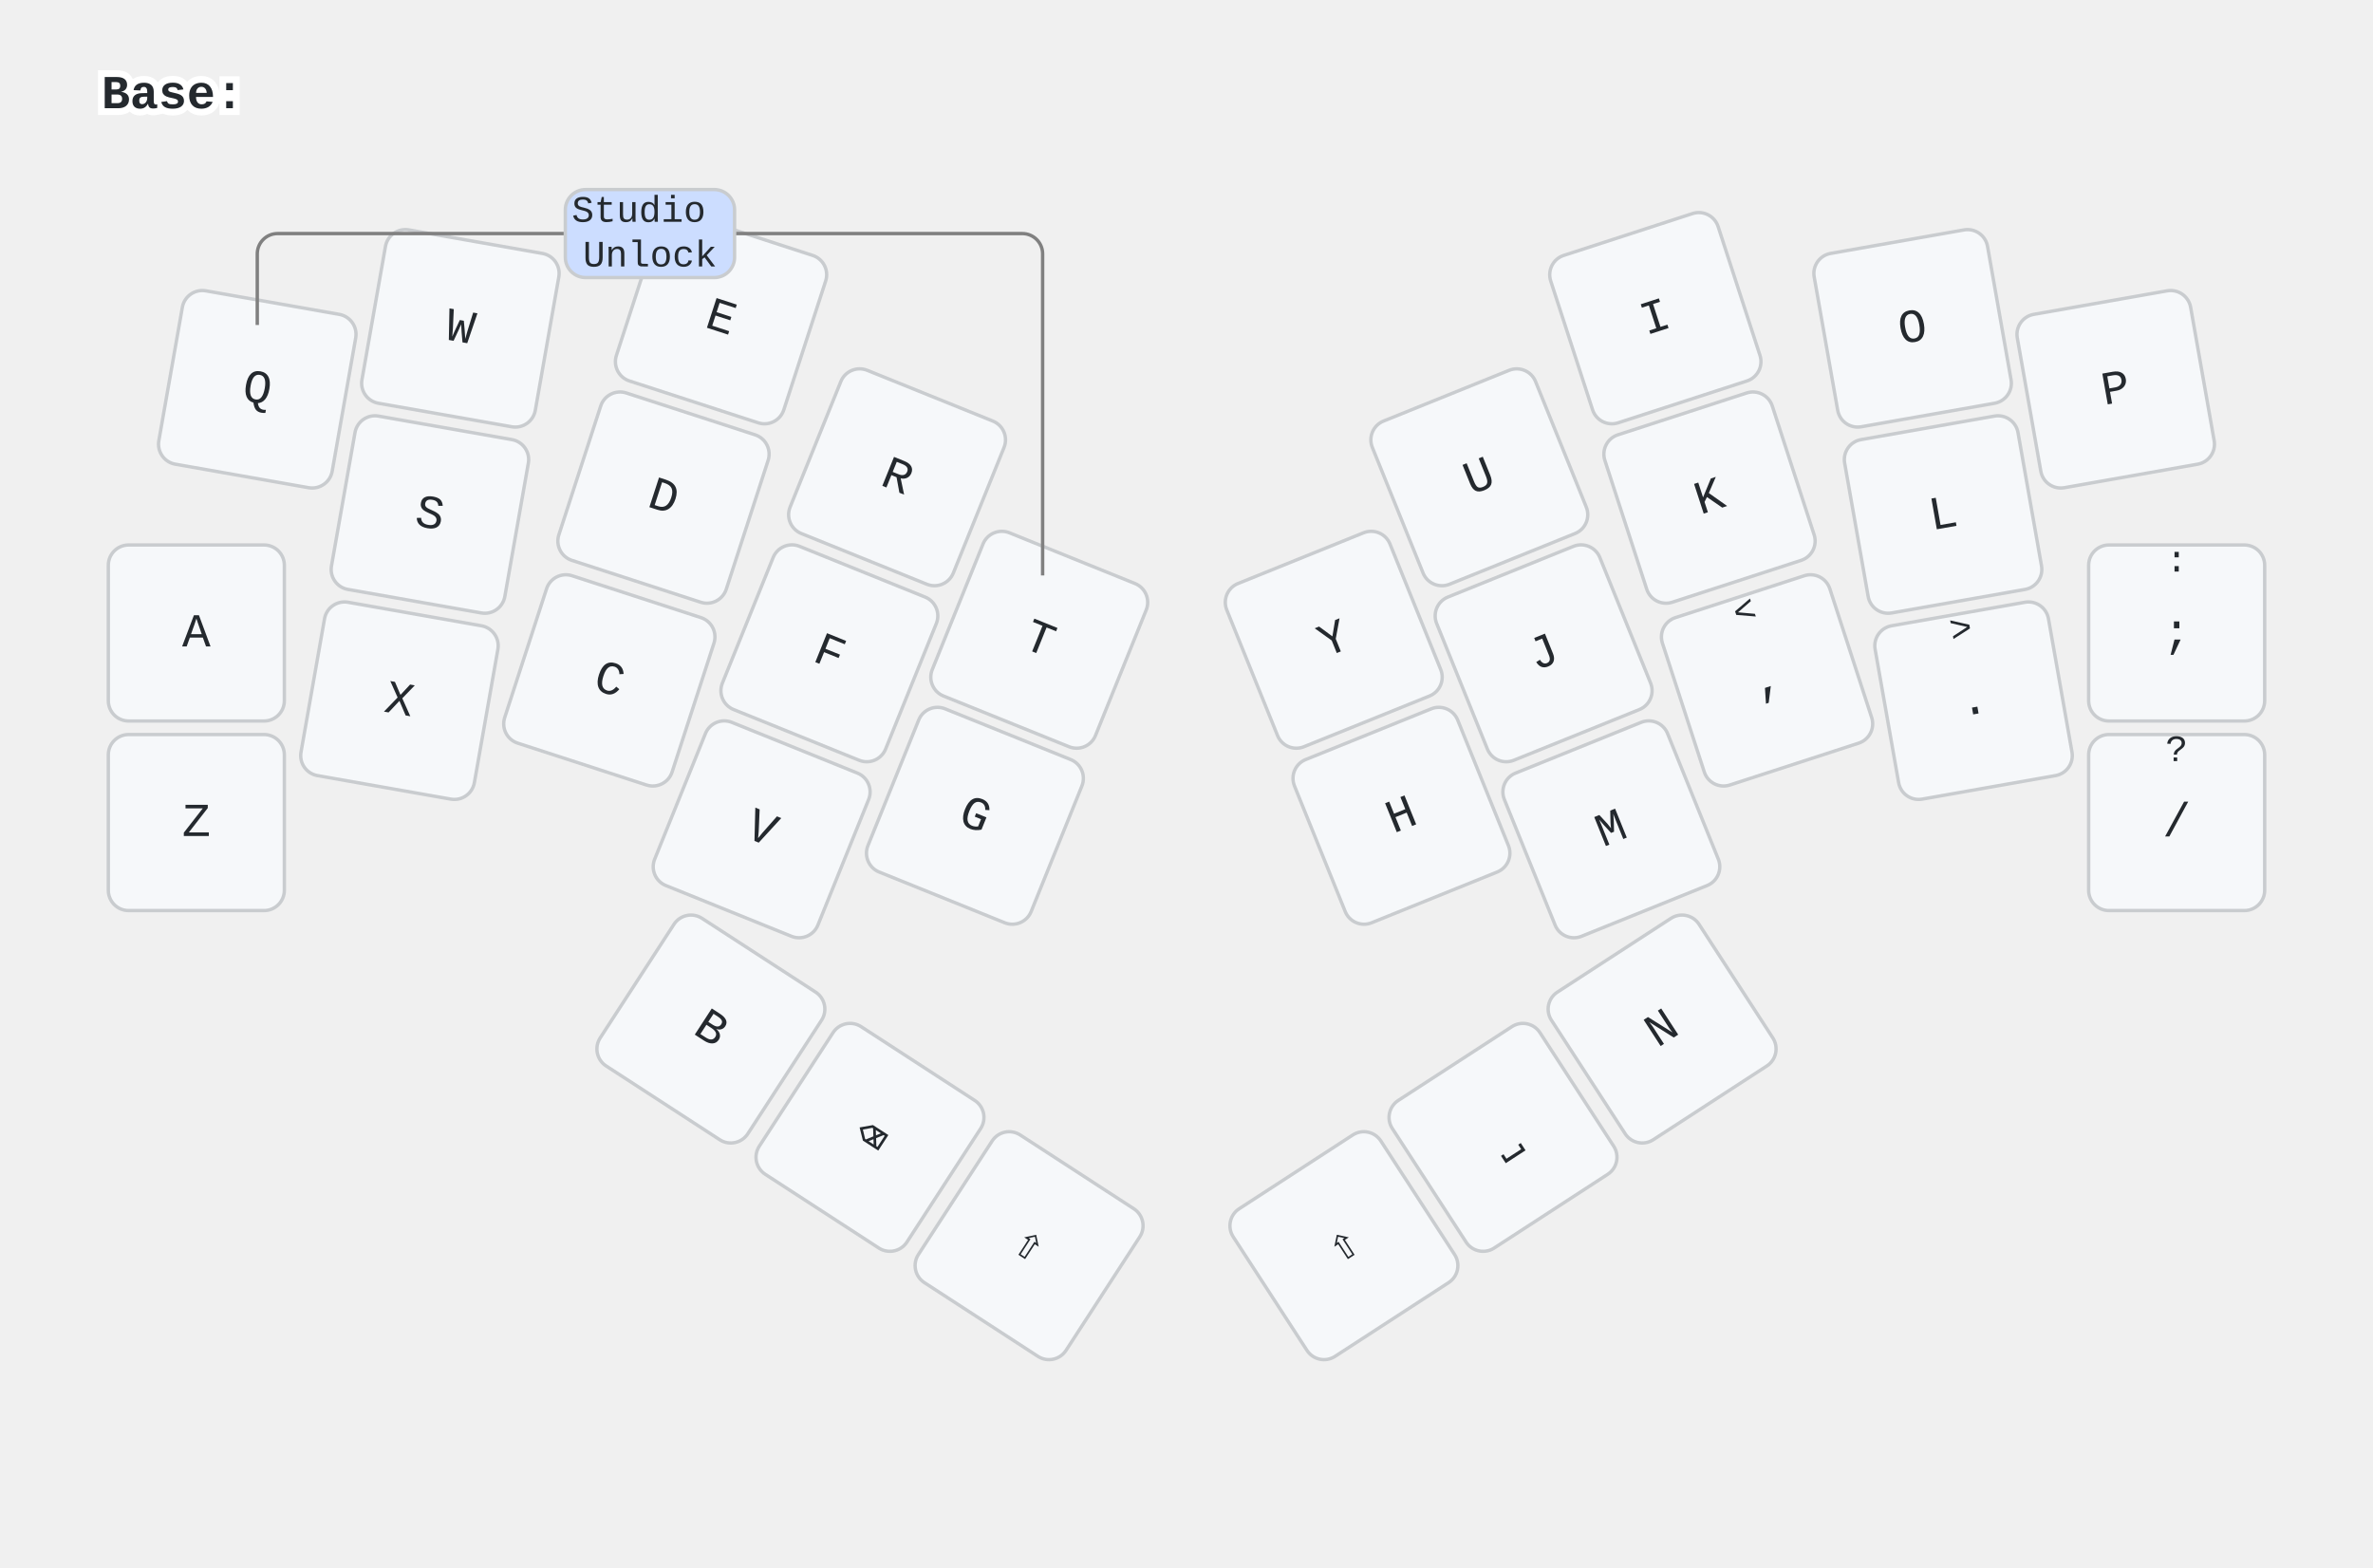
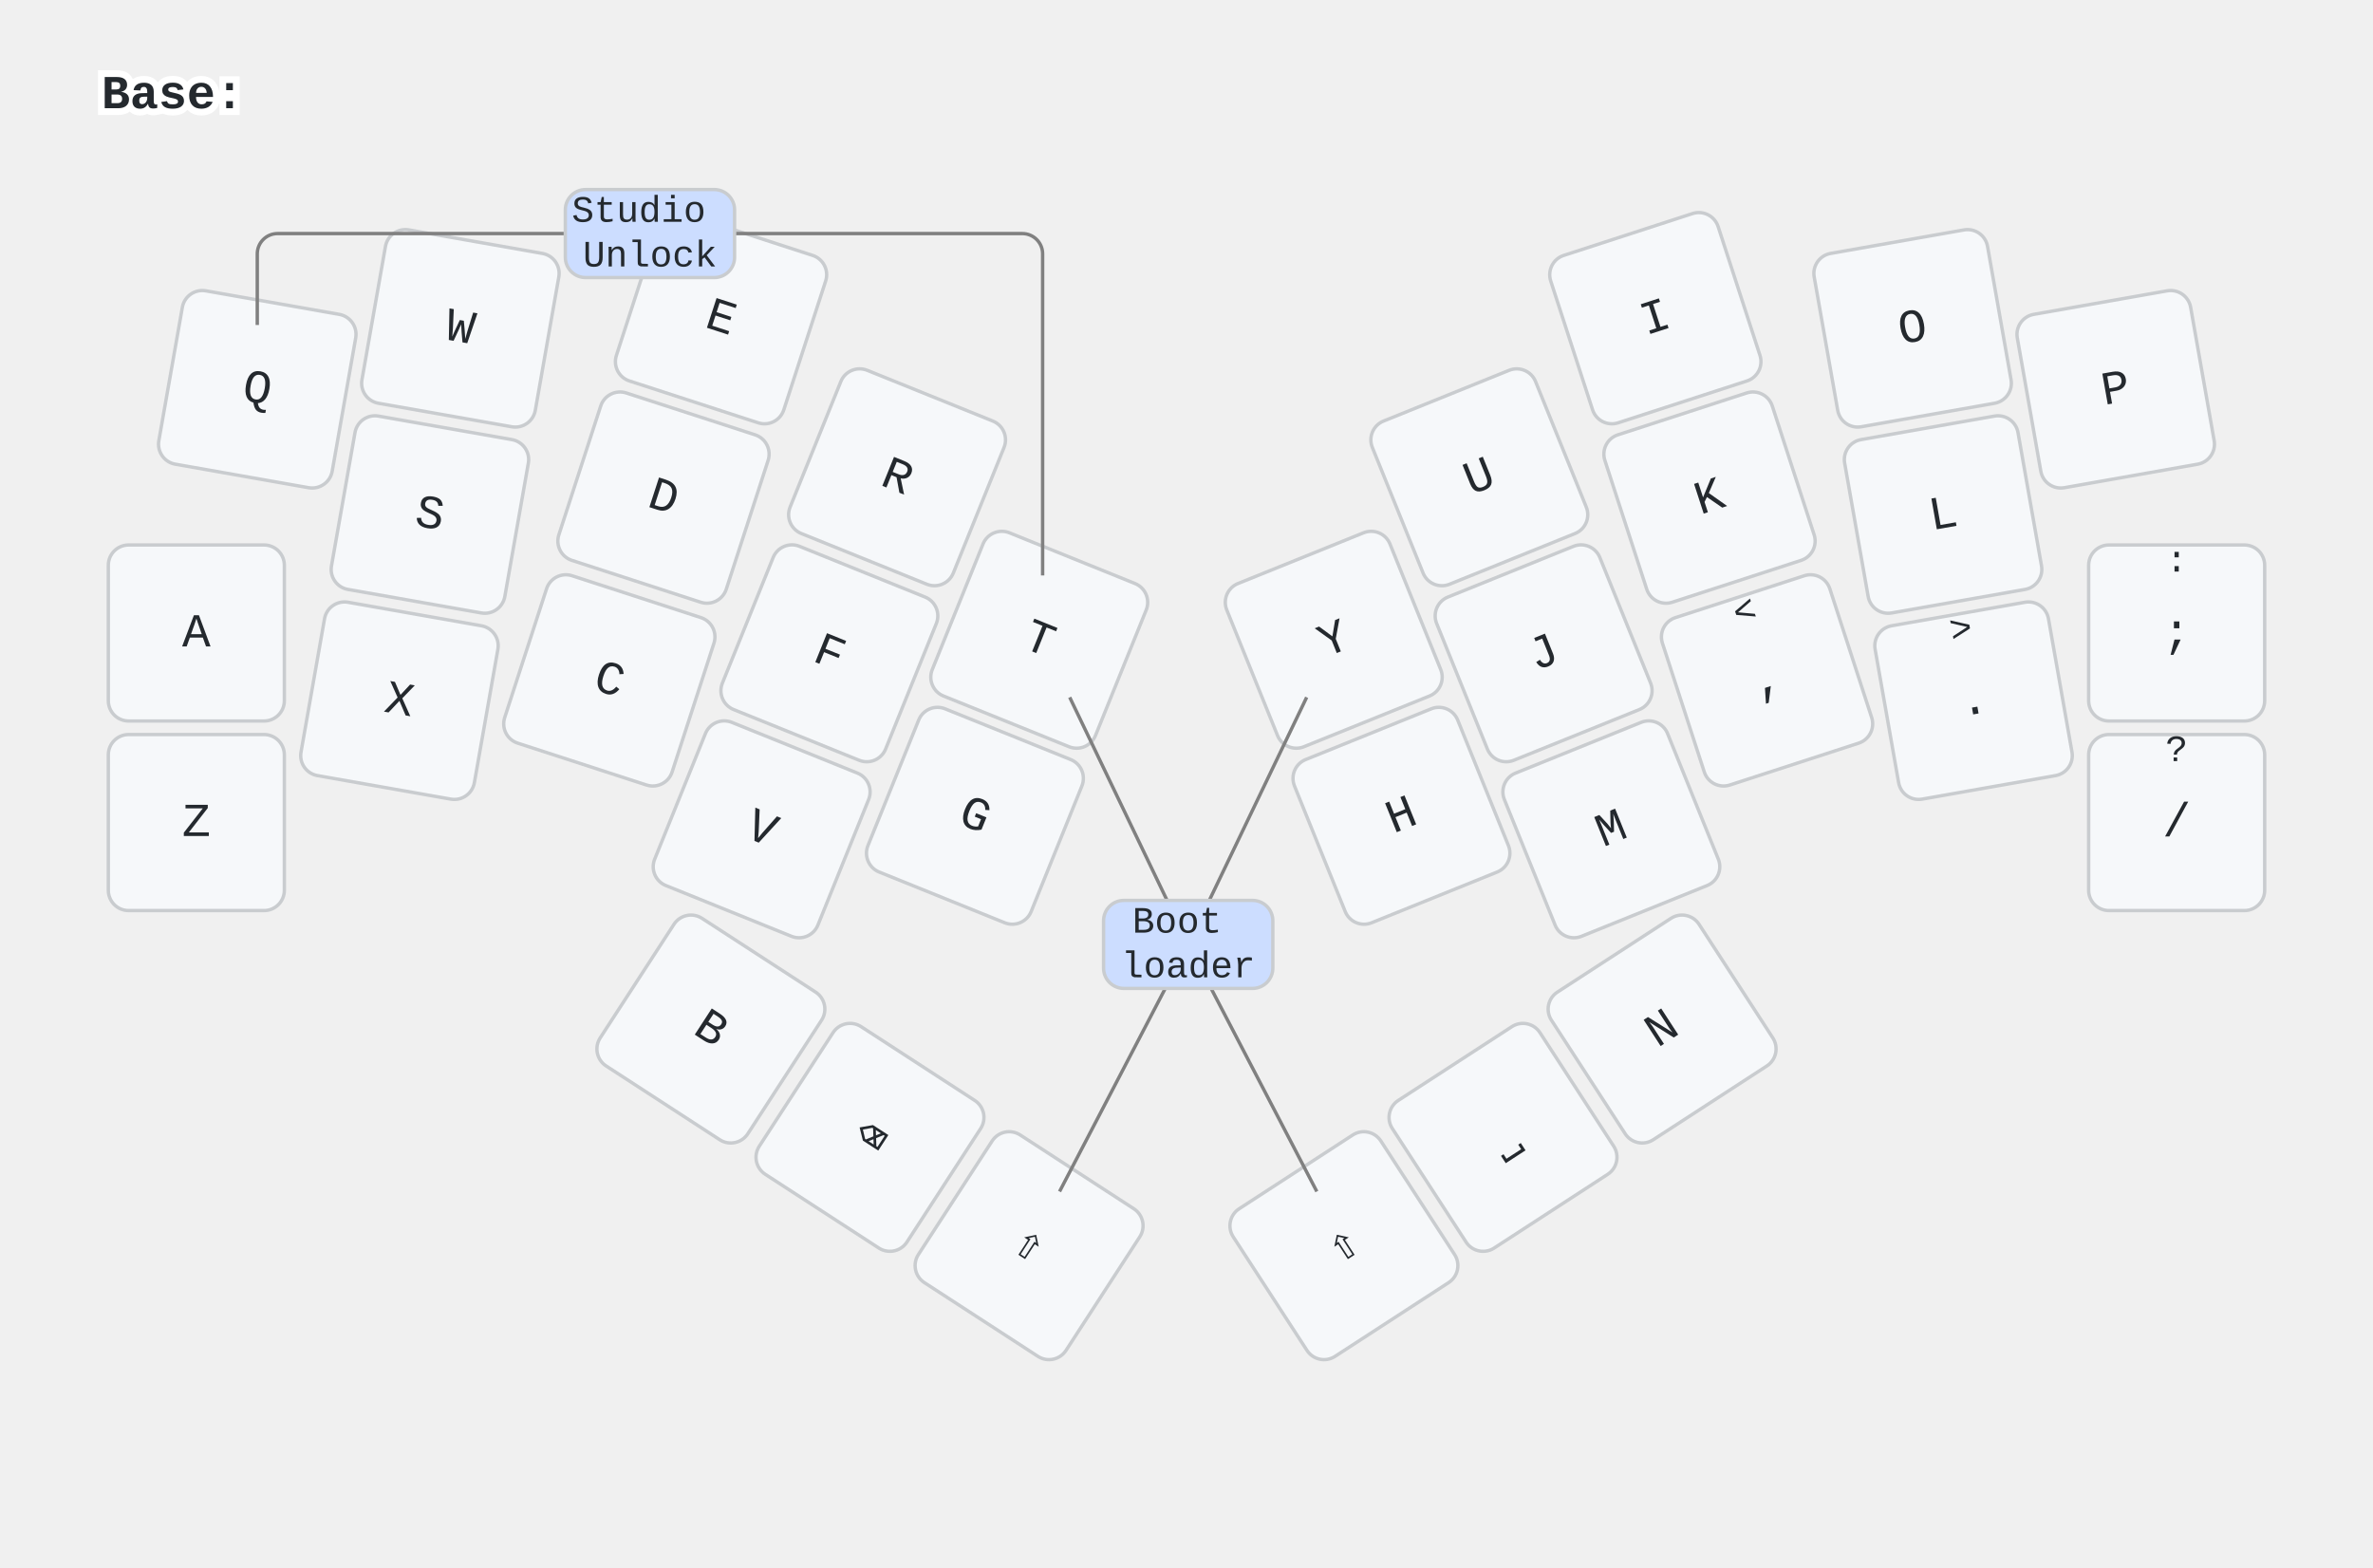
<svg xmlns="http://www.w3.org/2000/svg" width="701" height="463" viewBox="0 0 701 463" class="keymap">
  <style>/* inherit to force styles through use tags */
svg path {
    fill: inherit;
}

/* font and background color specifications */
svg.keymap {
    font-family: SFMono-Regular,Consolas,Liberation Mono,Menlo,monospace;
    font-size: 14px;
    font-kerning: normal;
    text-rendering: optimizeLegibility;
    fill: #24292e;
}

/* default key styling */
rect.key {
    fill: #f6f8fa;
}

rect.key, rect.combo {
    stroke: #c9cccf;
    stroke-width: 1;
}

/* default key side styling, only used is draw_key_sides is set */
rect.side {
    filter: brightness(90%);
}

/* color accent for combo boxes */
rect.combo, rect.combo-separate {
    fill: #cdf;
}

/* color accent for held keys */
rect.held, rect.combo.held {
    fill: #fdd;
}

/* color accent for ghost (optional) keys */
rect.ghost, rect.combo.ghost {
    stroke-dasharray: 4, 4;
    stroke-width: 2;
}

text {
    text-anchor: middle;
    dominant-baseline: middle;
}

/* styling for layer labels */
text.label {
    font-weight: bold;
    text-anchor: start;
    stroke: white;
    stroke-width: 4;
    paint-order: stroke;
}

/* styling for optional footer */
text.footer {
    text-anchor: end;
    dominant-baseline: auto;
    stroke: white;
    stroke-width: 4;
    paint-order: stroke;
}

/* styling for combo tap, and key non-tap label text */
text.combo, text.hold, text.shifted, text.left, text.right {
    font-size: 11px;
}

text.hold {
    text-anchor: middle;
    dominant-baseline: auto;
}

text.shifted {
    text-anchor: middle;
    dominant-baseline: hanging;
}

text.left {
    text-anchor: start;
}

text.right {
    text-anchor: end;
}

text.layer-activator {
    text-decoration: underline;
}

/* styling for hold/shifted label text in combo box */
text.combo.hold, text.combo.shifted, text.combo.left, text.combo.right {
    font-size: 8px;
}

/* lighter symbol for transparent keys */
text.trans {
    fill: #7b7e81;
}

/* styling for combo dendrons */
path.combo {
    stroke-width: 1;
    stroke: gray;
    fill: none;
}

/* Start Tabler Icons Cleanup */
/* cannot use height/width with glyphs */
.icon-tabler &gt; path {
    fill: inherit;
    stroke: inherit;
    stroke-width: 2;
}
/* hide tabler's default box */
.icon-tabler &gt; path[stroke="none"][fill="none"] {
    visibility: hidden;
}
/* End Tabler Icons Cleanup */
</style>
  <g transform="translate(30, 0)" class="layer-Base">
    <text x="0" y="28" class="label" id="Base">Base:</text>
    <g transform="translate(0, 59)">
      <g transform="translate(46, 56) rotate(10.0)" class="key keypos-0">
        <rect rx="6" ry="6" x="-26" y="-26" width="52" height="52" class="key" />
        <text x="0" y="0" class="key tap">Q</text>
      </g>
      <g transform="translate(106, 38) rotate(10.0)" class="key keypos-1">
        <rect rx="6" ry="6" x="-26" y="-26" width="52" height="52" class="key" />
        <text x="0" y="0" class="key tap">W</text>
      </g>
      <g transform="translate(183, 35) rotate(18.0)" class="key keypos-2">
        <rect rx="6" ry="6" x="-26" y="-26" width="52" height="52" class="key" />
        <text x="0" y="0" class="key tap">E</text>
      </g>
      <g transform="translate(235, 82) rotate(22.0)" class="key keypos-3">
        <rect rx="6" ry="6" x="-26" y="-26" width="52" height="52" class="key" />
        <text x="0" y="0" class="key tap">R</text>
      </g>
      <g transform="translate(277, 130) rotate(22.0)" class="key keypos-4">
        <rect rx="6" ry="6" x="-26" y="-26" width="52" height="52" class="key" />
        <text x="0" y="0" class="key tap">T</text>
      </g>
      <g transform="translate(364, 130) rotate(-22.0)" class="key keypos-5">
        <rect rx="6" ry="6" x="-26" y="-26" width="52" height="52" class="key" />
        <text x="0" y="0" class="key tap">Y</text>
      </g>
      <g transform="translate(407, 82) rotate(-22.0)" class="key keypos-6">
        <rect rx="6" ry="6" x="-26" y="-26" width="52" height="52" class="key" />
        <text x="0" y="0" class="key tap">U</text>
      </g>
      <g transform="translate(459, 35) rotate(-18.0)" class="key keypos-7">
        <rect rx="6" ry="6" x="-26" y="-26" width="52" height="52" class="key" />
        <text x="0" y="0" class="key tap">I</text>
      </g>
      <g transform="translate(535, 38) rotate(-10.0)" class="key keypos-8">
        <rect rx="6" ry="6" x="-26" y="-26" width="52" height="52" class="key" />
        <text x="0" y="0" class="key tap">O</text>
      </g>
      <g transform="translate(595, 56) rotate(-10.0)" class="key keypos-9">
        <rect rx="6" ry="6" x="-26" y="-26" width="52" height="52" class="key" />
        <text x="0" y="0" class="key tap">P</text>
      </g>
      <g transform="translate(28, 128)" class="key keypos-10">
        <rect rx="6" ry="6" x="-26" y="-26" width="52" height="52" class="key" />
        <text x="0" y="0" class="key tap">A</text>
      </g>
      <g transform="translate(97, 93) rotate(10.0)" class="key keypos-11">
        <rect rx="6" ry="6" x="-26" y="-26" width="52" height="52" class="key" />
        <text x="0" y="0" class="key tap">S</text>
      </g>
      <g transform="translate(166, 88) rotate(18.0)" class="key keypos-12">
        <rect rx="6" ry="6" x="-26" y="-26" width="52" height="52" class="key" />
        <text x="0" y="0" class="key tap">D</text>
      </g>
      <g transform="translate(215, 134) rotate(22.0)" class="key keypos-13">
        <rect rx="6" ry="6" x="-26" y="-26" width="52" height="52" class="key" />
        <text x="0" y="0" class="key tap">F</text>
      </g>
      <g transform="translate(258, 182) rotate(22.0)" class="key keypos-14">
        <rect rx="6" ry="6" x="-26" y="-26" width="52" height="52" class="key" />
        <text x="0" y="0" class="key tap">G</text>
      </g>
      <g transform="translate(384, 182) rotate(-22.0)" class="key keypos-15">
        <rect rx="6" ry="6" x="-26" y="-26" width="52" height="52" class="key" />
        <text x="0" y="0" class="key tap">H</text>
      </g>
      <g transform="translate(426, 134) rotate(-22.0)" class="key keypos-16">
        <rect rx="6" ry="6" x="-26" y="-26" width="52" height="52" class="key" />
        <text x="0" y="0" class="key tap">J</text>
      </g>
      <g transform="translate(475, 88) rotate(-18.0)" class="key keypos-17">
        <rect rx="6" ry="6" x="-26" y="-26" width="52" height="52" class="key" />
        <text x="0" y="0" class="key tap">K</text>
      </g>
      <g transform="translate(544, 93) rotate(-10.0)" class="key keypos-18">
        <rect rx="6" ry="6" x="-26" y="-26" width="52" height="52" class="key" />
        <text x="0" y="0" class="key tap">L</text>
      </g>
      <g transform="translate(613, 128)" class="key keypos-19">
        <rect rx="6" ry="6" x="-26" y="-26" width="52" height="52" class="key" />
        <text x="0" y="0" class="key tap">;</text>
        <text x="0" y="-24" class="key shifted">:</text>
      </g>
      <g transform="translate(28, 184)" class="key keypos-20">
        <rect rx="6" ry="6" x="-26" y="-26" width="52" height="52" class="key" />
        <text x="0" y="0" class="key tap">Z</text>
      </g>
      <g transform="translate(88, 148) rotate(10.0)" class="key keypos-21">
        <rect rx="6" ry="6" x="-26" y="-26" width="52" height="52" class="key" />
        <text x="0" y="0" class="key tap">X</text>
      </g>
      <g transform="translate(150, 142) rotate(18.0)" class="key keypos-22">
        <rect rx="6" ry="6" x="-26" y="-26" width="52" height="52" class="key" />
        <text x="0" y="0" class="key tap">C</text>
      </g>
      <g transform="translate(195, 186) rotate(22.0)" class="key keypos-23">
        <rect rx="6" ry="6" x="-26" y="-26" width="52" height="52" class="key" />
        <text x="0" y="0" class="key tap">V</text>
      </g>
      <g transform="translate(446, 186) rotate(-22.0)" class="key keypos-24">
        <rect rx="6" ry="6" x="-26" y="-26" width="52" height="52" class="key" />
        <text x="0" y="0" class="key tap">M</text>
      </g>
      <g transform="translate(492, 142) rotate(-18.0)" class="key keypos-25">
        <rect rx="6" ry="6" x="-26" y="-26" width="52" height="52" class="key" />
        <text x="0" y="0" class="key tap">,</text>
        <text x="0" y="-24" class="key shifted">&lt;</text>
      </g>
      <g transform="translate(553, 148) rotate(-10.0)" class="key keypos-26">
        <rect rx="6" ry="6" x="-26" y="-26" width="52" height="52" class="key" />
        <text x="0" y="0" class="key tap">.</text>
        <text x="0" y="-24" class="key shifted">&gt;</text>
      </g>
      <g transform="translate(613, 184)" class="key keypos-27">
        <rect rx="6" ry="6" x="-26" y="-26" width="52" height="52" class="key" />
        <text x="0" y="0" class="key tap">/</text>
        <text x="0" y="-24" class="key shifted">?</text>
      </g>
      <g transform="translate(180, 245) rotate(33.0)" class="key keypos-28">
        <rect rx="6" ry="6" x="-26" y="-26" width="52" height="52" class="key" />
        <text x="0" y="0" class="key tap">B</text>
      </g>
      <g transform="translate(227, 277) rotate(33.0)" class="key keypos-29">
        <rect rx="6" ry="6" x="-26" y="-26" width="52" height="52" class="key" />
        <text x="0" y="0" class="key tap">⌫</text>
      </g>
      <g transform="translate(274, 309) rotate(33.0)" class="key keypos-30">
        <rect rx="6" ry="6" x="-26" y="-26" width="52" height="52" class="key" />
        <text x="0" y="0" class="key tap">⇧</text>
      </g>
      <g transform="translate(367, 309) rotate(-33.0)" class="key keypos-31">
        <rect rx="6" ry="6" x="-26" y="-26" width="52" height="52" class="key" />
        <text x="0" y="0" class="key tap">⇧</text>
      </g>
      <g transform="translate(414, 277) rotate(-33.0)" class="key keypos-32">
        <rect rx="6" ry="6" x="-26" y="-26" width="52" height="52" class="key" />
        <text x="0" y="0" class="key tap">⎵</text>
      </g>
      <g transform="translate(461, 245) rotate(-33.0)" class="key keypos-33">
        <rect rx="6" ry="6" x="-26" y="-26" width="52" height="52" class="key" />
        <text x="0" y="0" class="key tap">N</text>
      </g>
      <g class="combo combopos-0">
        <path d="M162,10 h-110 a6.0,6.0 0 0 0 -6.0,6.0 v21" class="combo" />
        <path d="M162,10 h110 a6.0,6.0 0 0 1 6.0,6.0 v95" class="combo" />
        <rect rx="6" ry="6" x="137" y="-3" width="50" height="26" class="combo" />
        <text x="162" y="10" class="combo tap">
          <tspan x="162" dy="-0.6em">Studio</tspan>
          <tspan x="162" dy="1.2em">Unlock</tspan>
        </text>
      </g>
+       <g class="combo combopos-1">
+         <path d="M321,220 l-35,-73" class="combo" />
+         <path d="M321,220 l35,-73" class="combo" />
+         <path d="M321,220 l-38,73" class="combo" />
+         <path d="M321,220 l38,73" class="combo" />
+         <rect rx="6" ry="6" x="296" y="207" width="50" height="26" class="combo" />
+         <text x="321" y="220" class="combo tap">
+           <tspan x="321" dy="-0.6em">Boot</tspan>
+           <tspan x="321" dy="1.2em">loader</tspan>
+         </text>
+       </g>
    </g>
  </g>
</svg>
